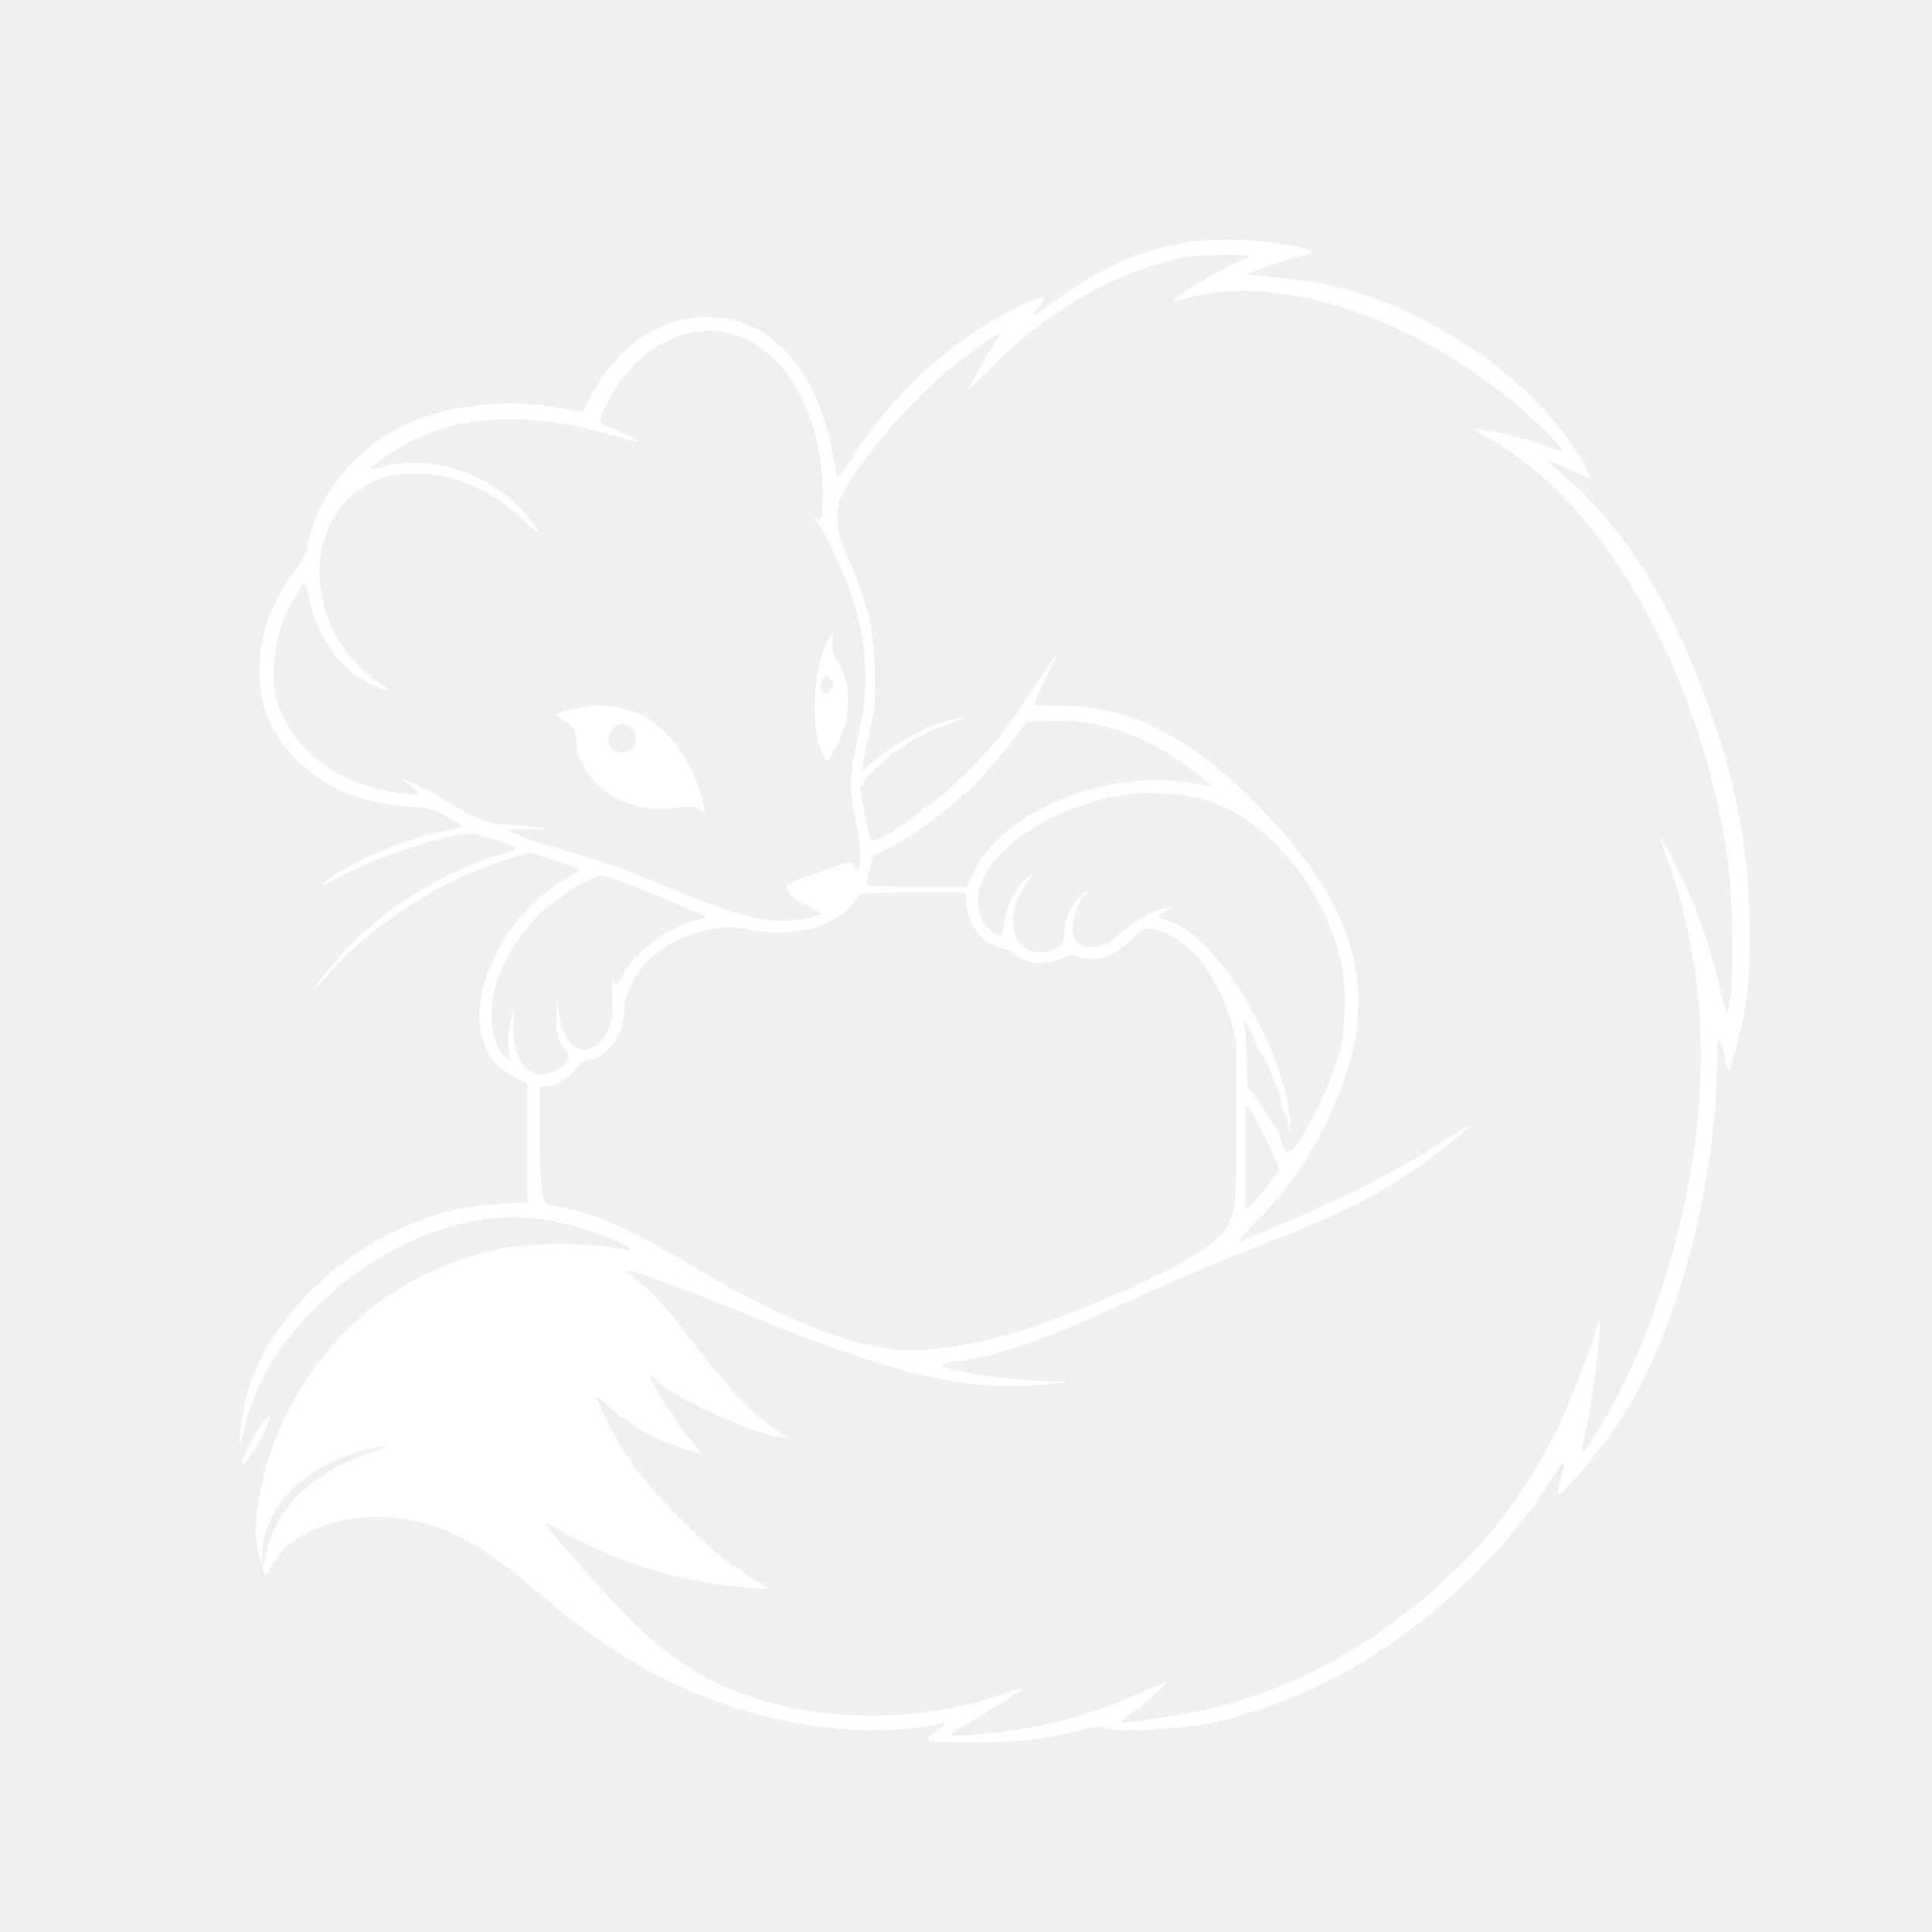
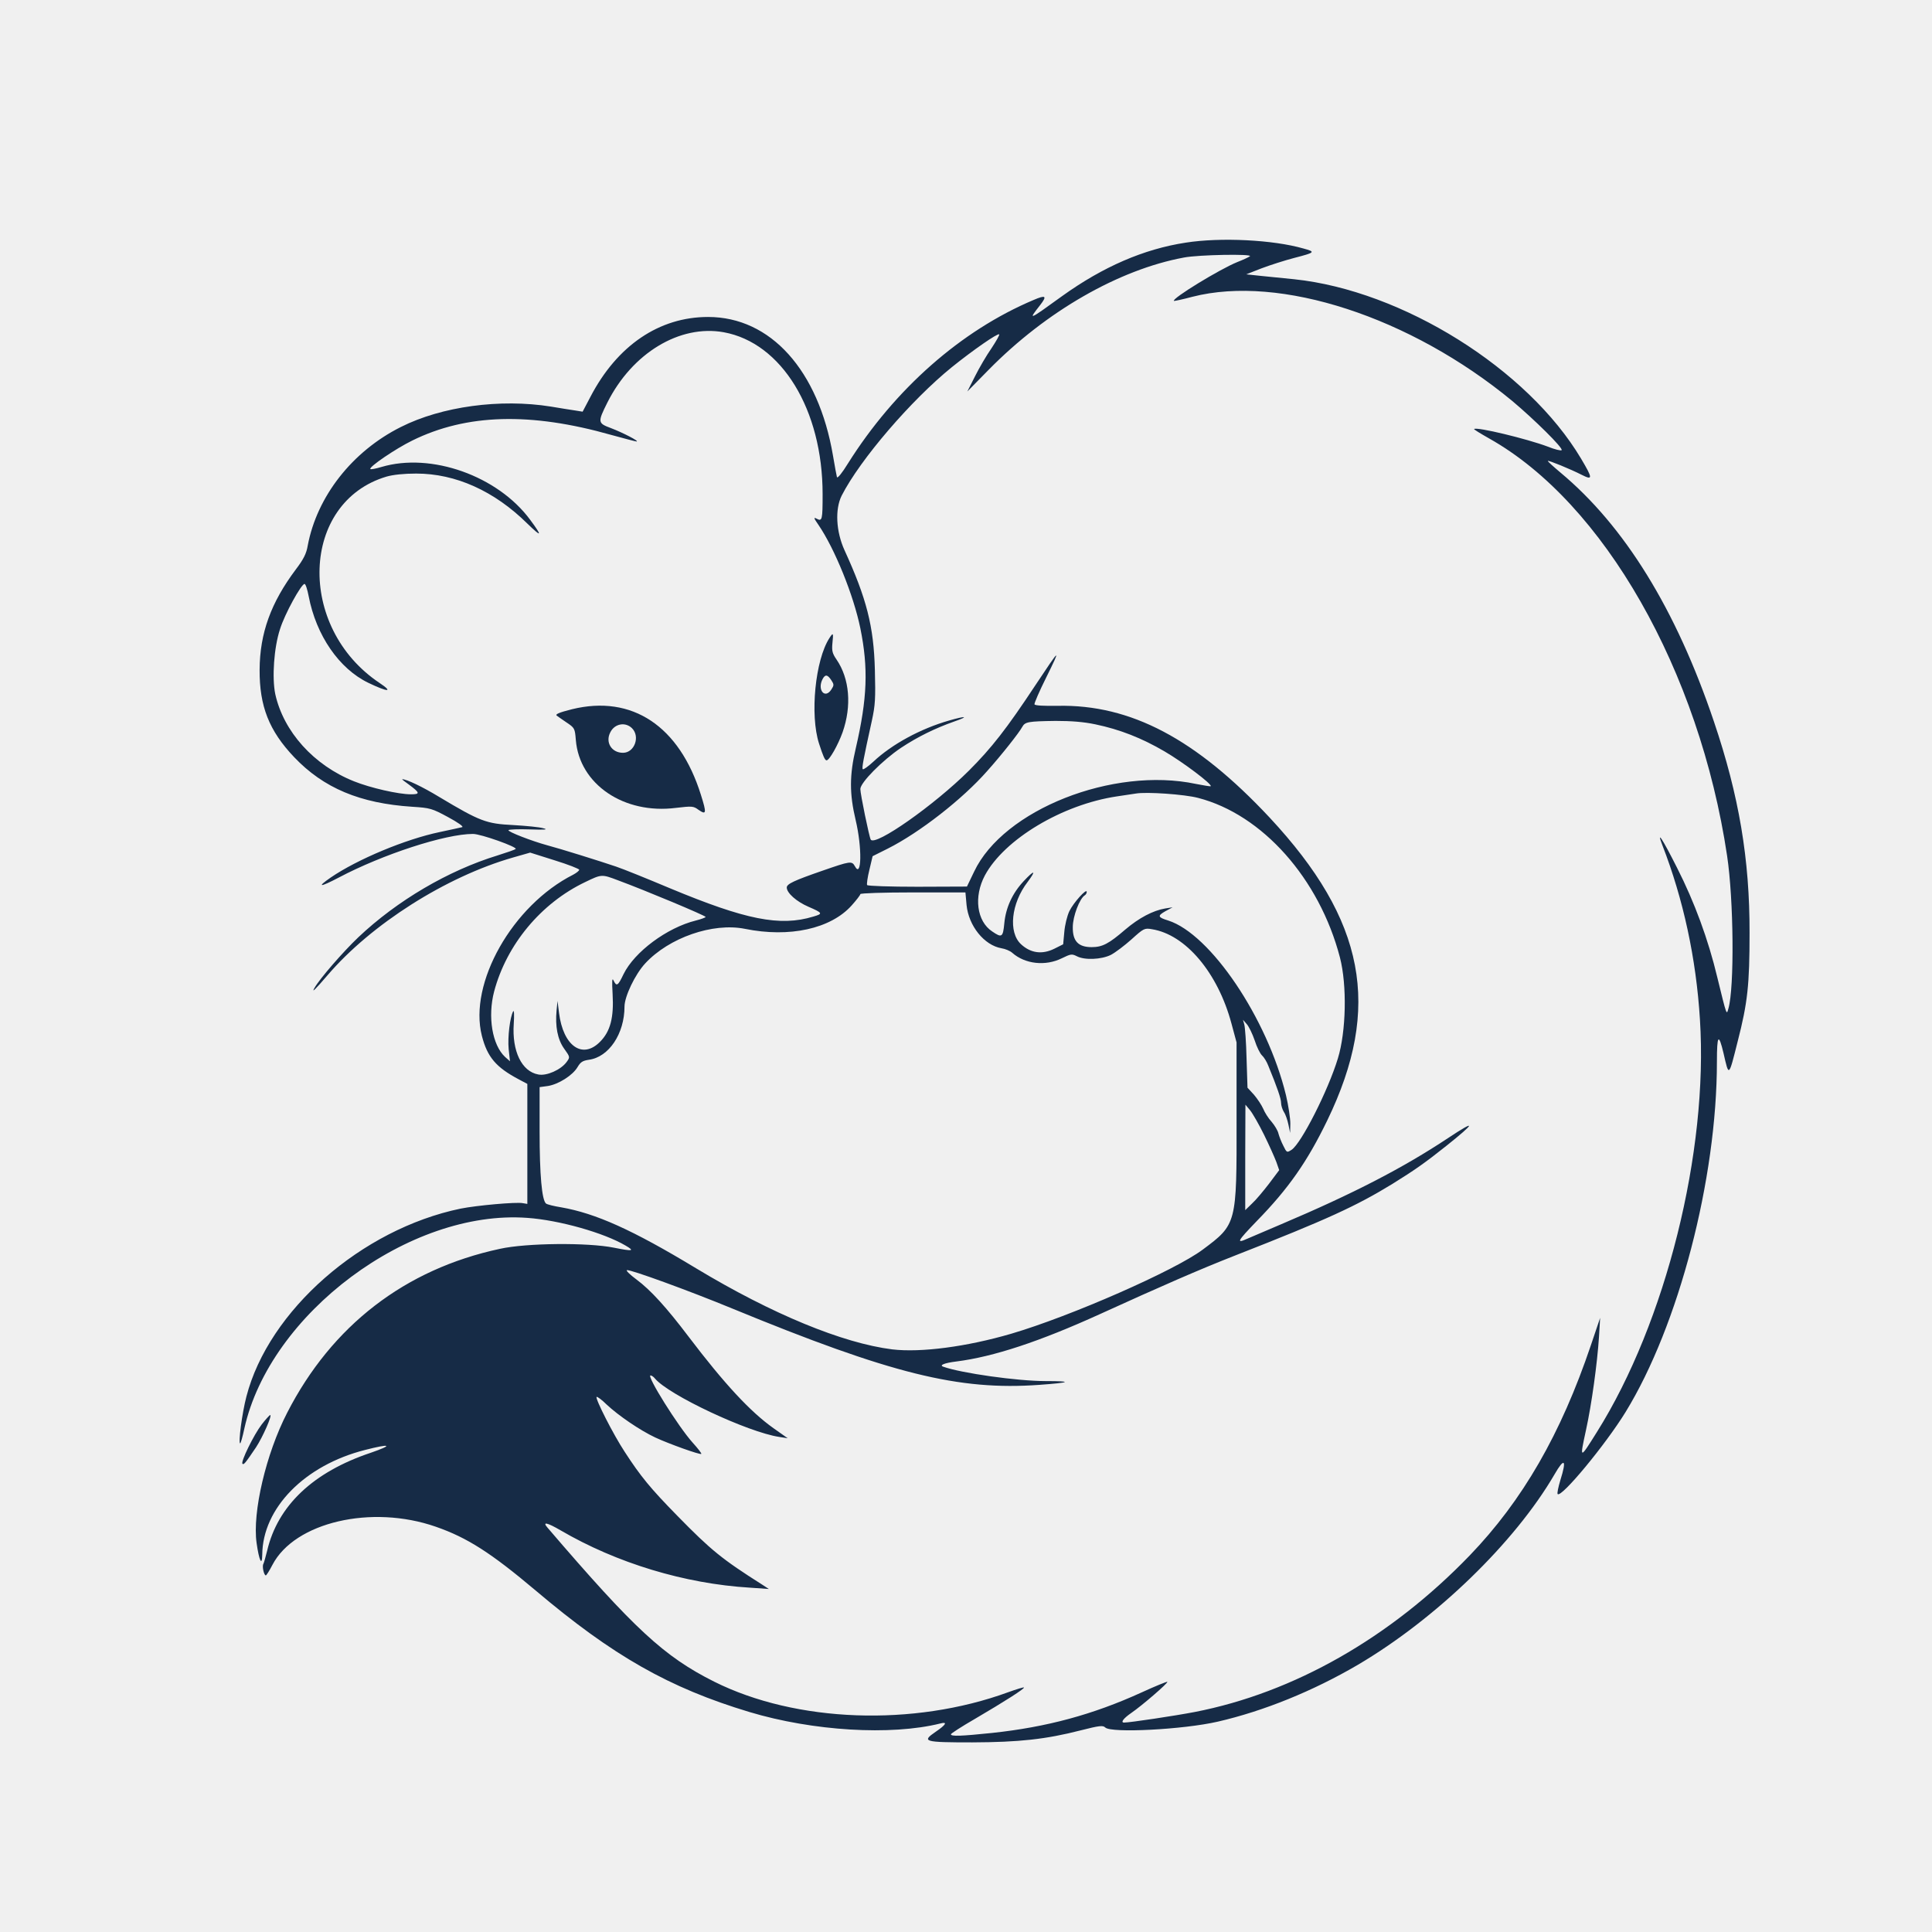
<svg xmlns="http://www.w3.org/2000/svg" viewBox="0 0 1024 1024">
-   <g transform="translate(0,1024) scale(0.1,-0.1)" fill="#FFFFFF" stroke="none">
+   <g transform="translate(0,1024) scale(0.1,-0.1)" fill="#162B46" stroke="none">
    <path d="M6285 8954 c-223 -34 -439 -128 -655 -283 -181 -131 -182 -131 -117 -48 38 49 30 55 -35 27 -384 -162 -735 -471 -984 -867 -30 -49 -55 -80 -58 -72 -2 8 -12 59 -21 114 -77 453 -331 735 -662 735 -259 0 -482 -151 -624 -424 l-41 -78 -37 6 c-20 3 -79 12 -131 21 -268 43 -579 1 -795 -108 -258 -129 -445 -368 -494 -629 -7 -42 -22 -72 -63 -126 -132 -176 -191 -338 -192 -532 -1 -193 50 -323 183 -463 156 -164 349 -245 626 -263 95 -6 105 -9 190 -55 52 -28 83 -50 75 -53 -8 -2 -62 -14 -119 -26 -182 -38 -436 -144 -578 -241 -77 -53 -58 -53 43 0 233 123 564 231 711 231 42 0 238 -70 226 -80 -5 -4 -48 -19 -96 -34 -261 -80 -532 -239 -738 -434 -81 -77 -205 -220 -232 -268 -17 -29 2 -11 69 67 231 270 627 522 983 624 l91 26 130 -41 c71 -22 130 -45 130 -50 0 -5 -15 -17 -32 -26 -322 -163 -555 -575 -484 -854 29 -113 75 -167 196 -231 l45 -24 0 -318 0 -318 -24 4 c-35 7 -245 -12 -330 -29 -525 -109 -1017 -540 -1135 -996 -23 -88 -44 -248 -33 -248 3 0 13 35 22 78 135 610 876 1163 1500 1117 169 -12 406 -79 521 -147 50 -29 38 -31 -62 -11 -139 28 -464 25 -604 -6 -504 -108 -891 -407 -1128 -869 -112 -217 -185 -528 -162 -690 13 -93 29 -127 30 -62 2 247 225 474 545 555 136 35 152 27 30 -15 -305 -102 -493 -280 -549 -519 -8 -33 -17 -64 -20 -70 -8 -12 3 -61 13 -61 3 0 19 25 35 56 118 226 525 321 866 202 167 -58 293 -139 529 -338 410 -347 708 -516 1133 -644 336 -101 750 -126 1011 -61 41 11 32 -6 -24 -44 -76 -52 -62 -56 194 -56 248 1 389 16 576 64 98 25 117 27 129 15 31 -31 415 -11 597 31 243 56 504 162 740 300 415 244 833 648 1044 1010 53 92 66 80 31 -31 -11 -37 -18 -70 -14 -73 20 -20 253 261 360 435 281 458 484 1234 484 1857 0 142 9 154 35 45 29 -127 27 -129 75 62 53 206 63 301 63 575 1 391 -56 728 -189 1121 -200 593 -473 1036 -814 1320 -38 32 -68 59 -66 61 4 4 119 -43 178 -73 61 -31 61 -21 -2 85 -283 476 -947 891 -1521 951 -57 6 -138 14 -179 18 l-75 8 82 32 c45 17 123 42 173 55 112 29 114 32 48 50 -160 46 -438 60 -623 31z m340 -72 c-6 -5 -36 -19 -67 -31 -92 -37 -349 -194 -336 -206 2 -1 46 8 98 22 464 119 1156 -107 1695 -552 117 -98 272 -251 262 -261 -4 -4 -37 4 -74 19 -109 41 -377 106 -390 93 -2 -2 34 -24 80 -50 607 -341 1114 -1230 1261 -2212 35 -233 39 -698 7 -809 -10 -36 -8 -44 -59 165 -48 201 -121 399 -213 580 -78 155 -111 205 -78 120 111 -286 179 -600 199 -923 45 -701 -181 -1606 -546 -2187 -92 -147 -92 -147 -58 10 30 136 60 355 69 495 l6 100 -49 -145 c-159 -471 -362 -823 -642 -1114 -420 -436 -933 -728 -1458 -830 -104 -20 -343 -56 -374 -56 -20 0 -4 22 38 51 57 39 197 160 191 165 -2 2 -64 -23 -138 -57 -257 -117 -501 -183 -791 -214 -164 -17 -218 -19 -218 -7 0 4 57 41 128 82 157 92 265 161 259 166 -2 2 -39 -9 -83 -25 -503 -184 -1125 -161 -1559 56 -265 133 -422 278 -883 816 -29 33 -3 28 69 -14 298 -174 658 -283 1004 -304 l100 -7 -35 23 c-213 135 -271 182 -450 365 -143 146 -194 208 -279 339 -60 91 -157 282 -149 291 3 3 28 -15 54 -41 62 -58 176 -136 257 -174 73 -34 238 -93 244 -87 3 2 -18 29 -46 60 -75 83 -246 356 -223 356 5 0 16 -7 23 -16 73 -88 493 -285 659 -310 l45 -7 -75 53 c-123 87 -261 236 -450 485 -118 156 -202 248 -276 303 -35 26 -58 48 -51 50 19 4 329 -109 557 -203 843 -347 1201 -436 1629 -405 166 12 180 20 33 20 -150 0 -447 42 -542 76 -24 8 5 20 70 28 196 25 439 105 760 251 325 148 526 236 720 312 483 189 639 261 830 378 119 74 172 111 285 201 157 125 162 143 10 42 -238 -158 -503 -295 -885 -457 -80 -34 -160 -68 -178 -76 -62 -28 -55 -15 49 93 168 172 268 315 374 534 290 599 202 1060 -306 1605 -390 417 -736 600 -1123 592 -73 -1 -121 1 -123 8 -2 5 26 70 63 144 79 160 75 158 -57 -41 -154 -233 -233 -334 -354 -455 -183 -182 -497 -403 -520 -365 -8 14 -55 241 -55 268 0 34 117 152 215 218 89 59 181 104 283 140 81 28 62 31 -28 5 -150 -43 -302 -125 -401 -218 -27 -25 -52 -43 -56 -40 -6 6 3 52 48 257 18 83 20 117 16 270 -6 231 -44 378 -161 634 -45 99 -51 217 -15 289 98 192 369 507 584 681 113 91 243 181 251 174 3 -3 -16 -36 -41 -74 -26 -37 -65 -104 -87 -148 l-41 -81 114 116 c304 309 689 530 1034 594 78 15 364 20 350 7z m-2789 -403 c307 -56 524 -410 524 -858 0 -137 -2 -146 -32 -130 -17 9 -15 3 10 -33 86 -126 186 -372 222 -548 43 -211 37 -372 -24 -635 -34 -144 -34 -242 -1 -381 35 -147 32 -313 -4 -245 -16 29 -25 27 -172 -24 -150 -52 -189 -70 -189 -89 0 -29 52 -75 115 -102 76 -33 78 -37 26 -52 -177 -54 -359 -17 -760 150 -119 50 -247 102 -286 115 -82 28 -300 96 -365 113 -81 22 -210 72 -205 80 3 4 53 6 112 4 84 -3 100 -1 73 6 -19 6 -91 13 -160 17 -142 7 -175 19 -392 149 -89 54 -173 94 -196 94 -3 0 13 -13 36 -29 58 -43 60 -51 10 -51 -66 0 -215 34 -302 69 -213 85 -373 263 -417 462 -18 87 -7 247 25 344 25 81 113 240 130 240 6 0 15 -29 22 -65 40 -208 161 -384 316 -459 104 -50 135 -51 60 -1 -442 295 -419 959 37 1094 35 10 92 16 157 16 209 0 414 -92 590 -266 76 -74 80 -68 14 21 -172 233 -525 358 -788 280 -30 -9 -56 -14 -59 -11 -10 10 134 108 222 151 288 142 627 151 1054 30 69 -19 130 -35 135 -35 16 1 -71 46 -136 71 -70 26 -71 31 -19 135 132 263 384 415 617 373z m1969 -2078 c130 -27 247 -73 368 -144 96 -56 253 -174 244 -184 -2 -2 -37 4 -78 12 -440 93 -1021 -137 -1176 -465 l-38 -79 -262 -1 c-144 0 -264 4 -267 9 -3 4 2 41 12 81 l17 72 80 40 c169 85 396 262 527 411 77 86 170 204 186 234 15 27 30 30 177 32 83 0 148 -5 210 -18z m545 -390 c341 -88 643 -428 752 -846 38 -147 33 -392 -11 -535 -52 -171 -194 -450 -245 -484 -25 -16 -26 -16 -44 21 -11 21 -22 50 -26 65 -3 15 -20 43 -36 62 -17 18 -37 50 -45 70 -9 20 -31 53 -49 74 l-34 37 -5 155 c-2 85 -8 166 -12 180 l-7 25 20 -23 c11 -12 30 -51 42 -86 11 -35 29 -71 39 -80 10 -9 25 -33 33 -54 48 -117 68 -175 68 -198 0 -13 7 -35 15 -48 9 -13 19 -43 24 -67 l9 -44 1 50 c0 28 -10 95 -23 150 -99 408 -400 854 -624 926 -56 17 -58 25 -16 49 l39 21 -39 -6 c-65 -11 -139 -50 -212 -112 -87 -75 -121 -93 -178 -93 -71 0 -101 32 -100 106 0 57 36 152 64 169 5 3 10 11 10 18 0 21 -70 -57 -92 -102 -12 -25 -24 -74 -27 -111 l-6 -65 -48 -24 c-64 -31 -124 -23 -175 24 -69 63 -53 217 35 331 47 63 36 65 -21 4 -60 -64 -95 -140 -103 -224 -7 -74 -13 -78 -64 -43 -82 54 -99 184 -39 297 103 192 411 376 700 419 41 6 86 13 100 15 56 10 258 -4 330 -23z m-3074 -437 c141 -52 464 -187 464 -194 0 -3 -24 -12 -52 -19 -153 -38 -325 -166 -383 -284 -30 -63 -37 -67 -53 -34 -8 17 -9 -1 -5 -73 7 -124 -12 -197 -67 -252 -93 -94 -195 -22 -217 153 l-8 64 -5 -50 c-8 -84 5 -154 40 -203 32 -45 32 -45 13 -71 -30 -41 -106 -75 -150 -66 -88 16 -140 124 -130 269 3 45 2 74 -3 66 -17 -31 -30 -137 -24 -200 l7 -65 -26 23 c-68 63 -93 213 -58 347 66 248 248 468 483 580 87 42 87 42 174 9z m1847 -131 c11 -110 93 -213 185 -229 20 -3 46 -14 57 -24 68 -60 176 -72 263 -29 47 23 53 24 79 11 41 -22 131 -18 181 7 23 12 72 49 109 82 64 58 69 61 108 54 179 -28 350 -231 422 -500 l27 -100 0 -410 c1 -552 1 -554 -179 -688 -148 -111 -699 -353 -1015 -446 -236 -69 -479 -101 -631 -83 -263 33 -637 187 -1040 430 -337 204 -532 291 -715 323 -38 6 -74 15 -80 20 -22 18 -34 152 -34 382 l0 235 44 6 c56 9 131 56 157 100 16 27 27 34 60 39 106 14 189 138 189 282 0 53 56 171 110 229 126 136 358 217 528 183 236 -48 455 0 566 124 25 28 46 55 46 60 0 5 122 9 279 9 l278 0 6 -67z m1577 -1218 c27 -55 56 -120 65 -144 l15 -43 -54 -72 c-30 -39 -70 -87 -90 -105 l-36 -35 0 280 1 279 25 -30 c13 -16 47 -75 74 -130z" />
    <path d="M4396 6858 c-75 -116 -104 -407 -55 -559 21 -65 31 -89 40 -89 15 0 61 82 85 149 49 140 37 284 -32 385 -22 32 -26 46 -22 87 6 56 4 58 -16 27z m10 -223 c15 -23 15 -27 0 -50 -34 -52 -76 -1 -46 56 14 26 26 24 46 -6z" />
    <path d="M3032 6481 c-68 -17 -91 -27 -81 -34 2 -2 25 -18 50 -35 45 -30 46 -32 51 -94 19 -235 255 -395 530 -360 86 10 93 10 120 -10 42 -29 44 -19 13 79 -114 365 -365 532 -683 454z m318 -101 c44 -44 13 -130 -48 -130 -61 0 -95 56 -67 109 23 46 80 56 115 21z" />
    <path d="M1387 2690 c-42 -55 -112 -198 -102 -208 7 -7 14 1 72 87 36 55 87 171 75 171 -4 -1 -24 -23 -45 -50z" />
  </g>
</svg>
